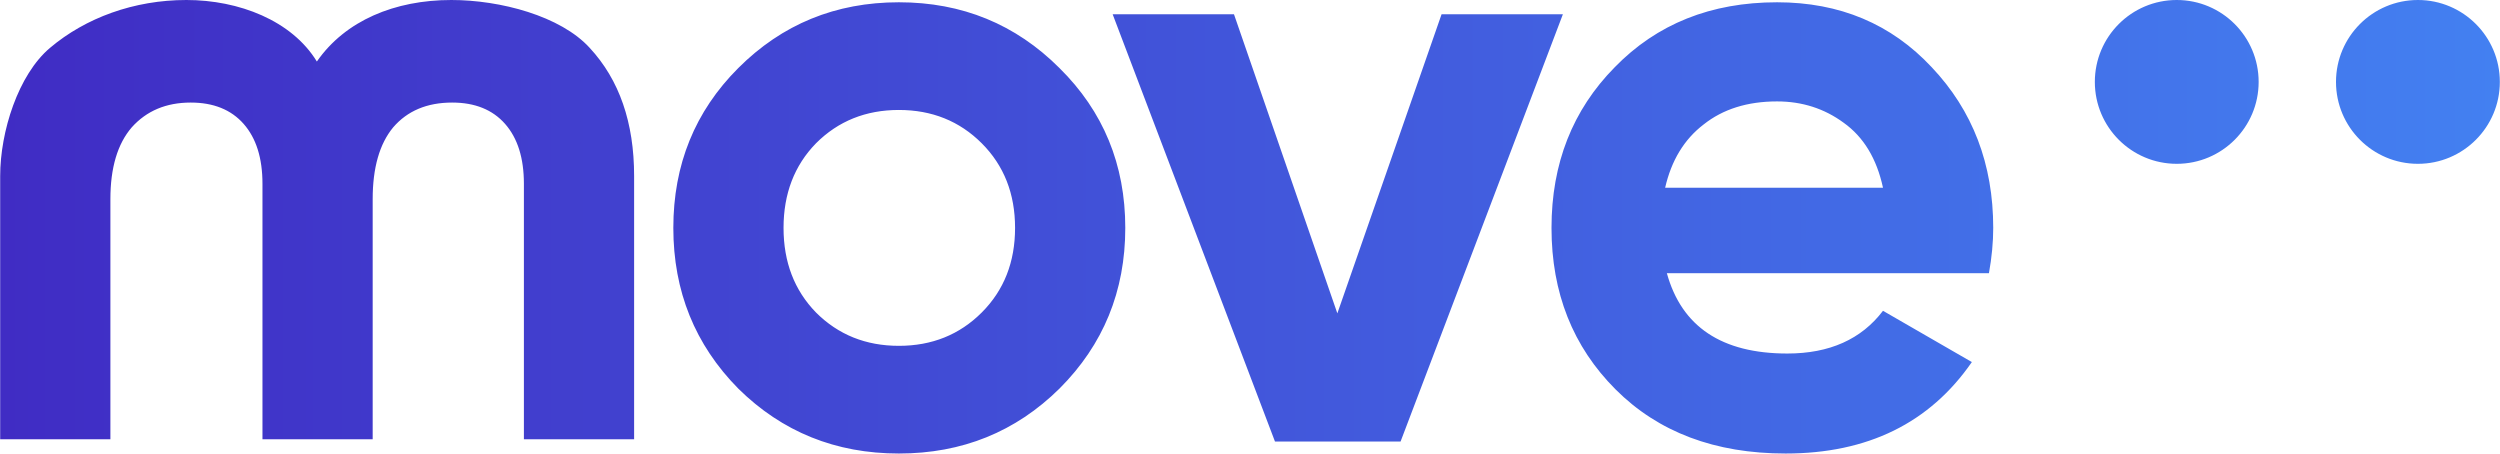
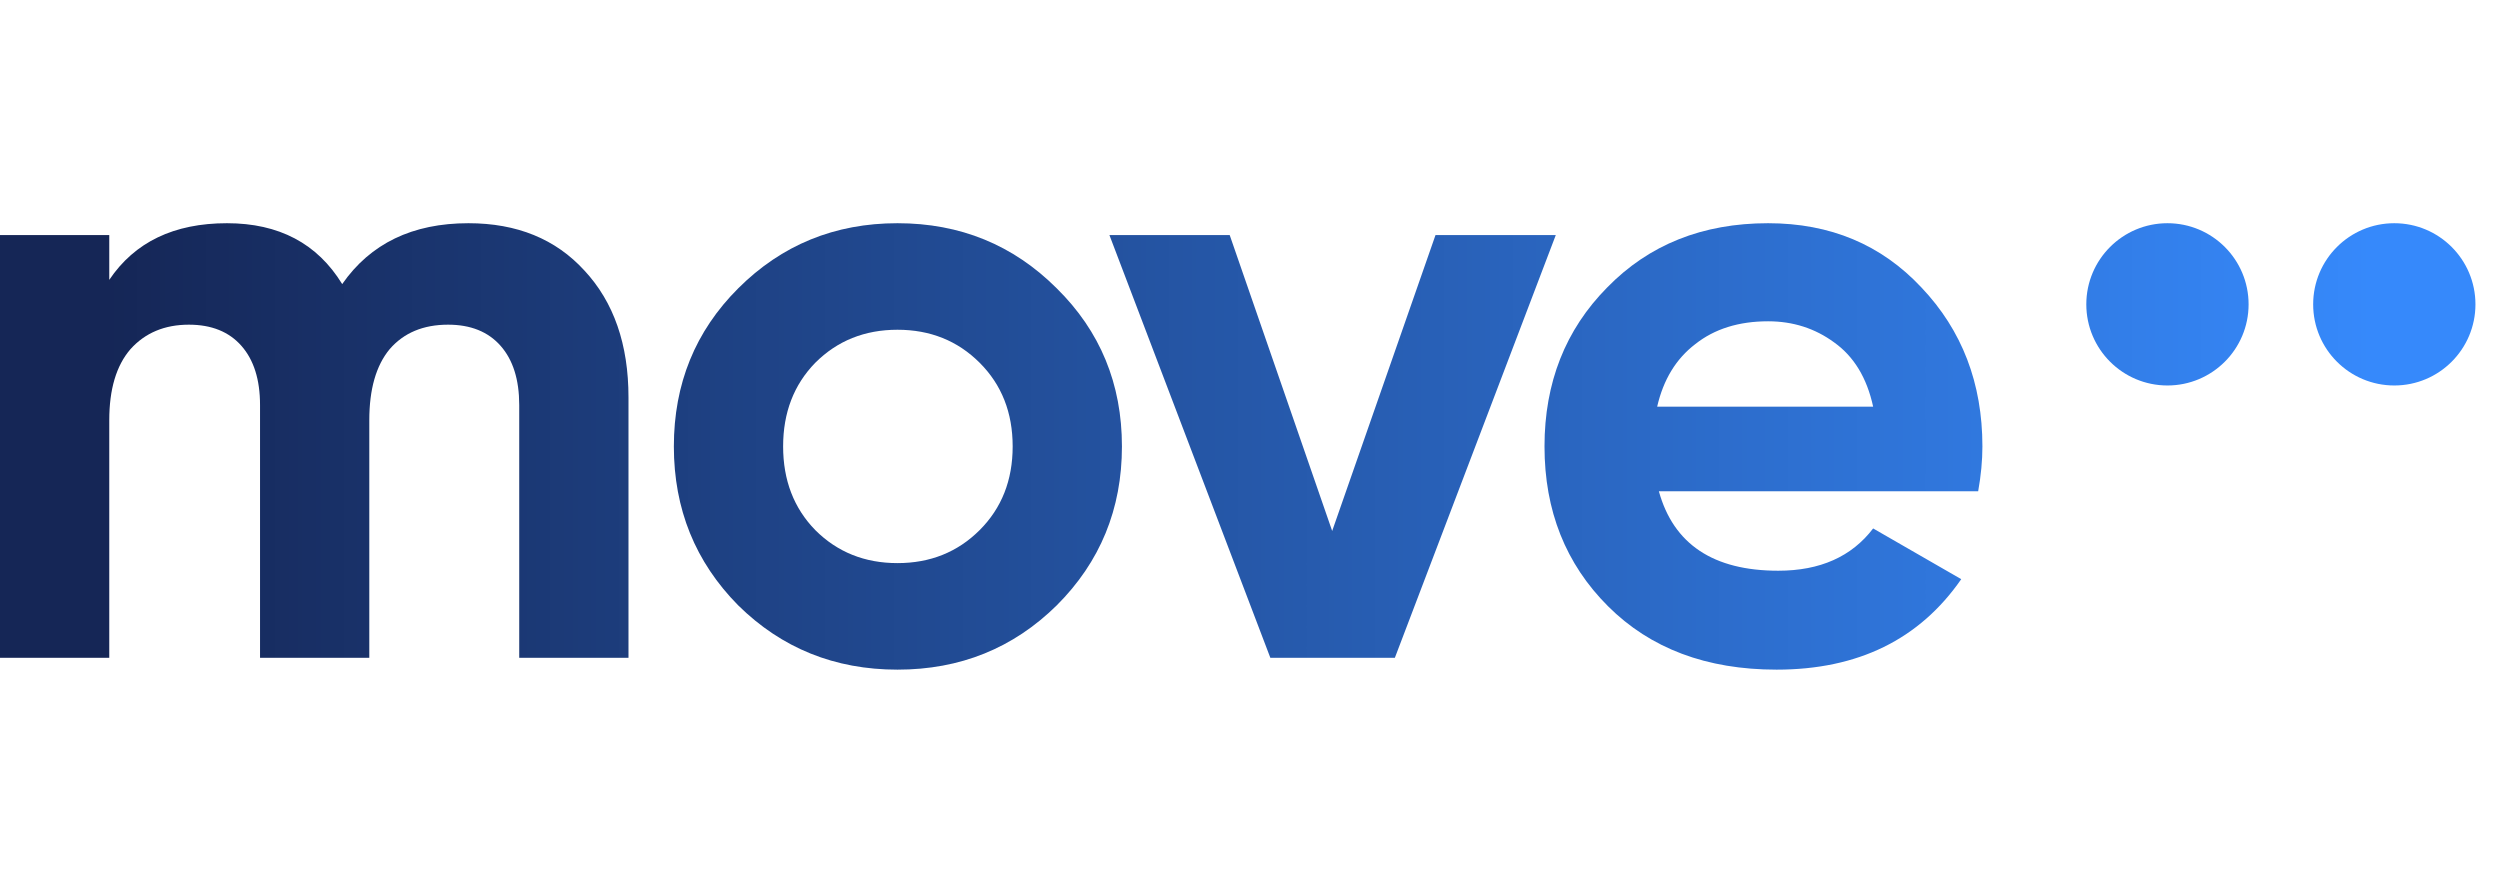
- <svg xmlns="http://www.w3.org/2000/svg" width="882" height="160" viewBox="519 460 882 160" fill="none">
-   <path d="M836.124 460.805C858.429 460.805 877.316 468.544 892.789 484.021C908.262 499.298 915.999 518.09 915.999 540.401C915.999 562.713 908.262 581.608 892.789 597.085C877.317 612.361 858.428 620 836.124 620C813.819 620 794.929 612.361 779.456 597.085C764.184 581.608 756.55 562.713 756.55 540.401C756.55 518.091 764.185 499.297 779.456 484.021C794.929 468.544 813.819 460.805 836.124 460.805ZM1145.95 460.805C1168.05 460.805 1186.24 468.444 1200.51 483.72C1214.97 498.996 1222.21 517.89 1222.21 540.401C1222.21 545.426 1221.71 550.754 1220.7 556.382H1107.07C1112.29 575.276 1126.46 584.724 1149.57 584.724C1164.43 584.724 1175.69 579.698 1183.32 569.648L1214.67 587.737C1199.8 609.245 1177.9 620 1148.96 620C1124.05 620 1104.05 612.462 1088.98 597.387C1073.91 582.312 1066.37 563.315 1066.37 540.401C1066.37 517.689 1073.81 498.795 1088.68 483.72C1103.55 468.444 1122.64 460.805 1145.95 460.805ZM990.816 570.552L1027.59 465.025H1070.39L1013.12 615.777H968.813L911.544 465.025H954.346L990.816 570.552ZM678.213 460C695.494 460 716.793 465.628 727.041 476.884C737.49 488.14 742.716 503.215 742.716 522.109V614.973H703.831V524.823C703.831 515.779 701.622 508.744 697.201 503.719C692.781 498.694 686.552 496.182 678.515 496.182C669.673 496.182 662.739 499.095 657.716 504.924C652.893 510.753 650.482 519.195 650.482 530.25V614.973H611.599V524.823C611.599 515.779 609.388 508.744 604.968 503.719C600.547 498.694 594.317 496.182 586.279 496.182C577.639 496.182 570.708 499.096 565.483 504.924C560.46 510.753 557.947 519.195 557.947 530.25V614.973H519.063V522.109C519.064 506.482 525.397 486.381 536.646 476.884C549.205 466.281 566.286 460 584.772 460C603.259 460 621.948 467.235 630.79 481.707C640.837 467.236 658.32 460 678.213 460ZM836.124 498.795C824.469 498.795 814.722 502.714 806.885 510.553C799.249 518.392 795.432 528.342 795.432 540.401C795.432 552.461 799.25 562.411 806.885 570.25C814.722 578.089 824.469 582.01 836.124 582.01C847.778 582.01 857.524 578.089 865.36 570.25C873.197 562.411 877.117 552.461 877.117 540.401C877.117 528.342 873.197 518.392 865.36 510.553C857.524 502.714 847.778 498.795 836.124 498.795ZM1145.95 495.779C1135.5 495.779 1126.86 498.493 1120.03 503.92C1113.2 509.146 1108.67 516.583 1106.46 526.231H1183.32C1181.11 515.98 1176.49 508.341 1169.46 503.316C1162.63 498.291 1154.79 495.779 1145.95 495.779ZM1286.96 460C1302.92 460 1315.85 472.938 1315.85 488.896C1315.85 504.855 1302.92 517.793 1286.96 517.793C1271 517.793 1258.06 504.855 1258.06 488.896C1258.06 472.937 1271 460 1286.96 460ZM1372.04 460C1388 460 1400.94 472.937 1400.94 488.896C1400.94 504.855 1388 517.793 1372.04 517.793C1356.08 517.793 1343.14 504.855 1343.14 488.896C1343.14 472.937 1356.08 460 1372.04 460Z" fill="url(#paint0_linear_420_30)" />
+ <svg xmlns="http://www.w3.org/2000/svg" width="1120" height="400" viewBox="0 0 1120 400" fill="none">
+   <path fill-rule="evenodd" clip-rule="evenodd" d="M402.067 100C430.148 100 453.927 109.723 473.407 129.167C492.886 148.359 502.626 171.969 502.626 199.999C502.626 228.03 492.886 251.768 473.407 271.212C453.927 290.404 430.148 300 402.067 300C373.987 300 350.207 290.404 330.728 271.212C311.502 251.768 301.889 228.03 301.889 199.999C301.889 171.969 311.502 148.359 330.728 129.167C350.207 109.723 373.987 100 402.067 100ZM402.067 147.728C387.395 147.728 375.125 152.652 365.259 162.501C355.647 172.349 350.84 184.848 350.84 199.999C350.84 215.151 355.647 227.651 365.259 237.499C375.125 247.348 387.395 252.272 402.067 252.272C416.74 252.272 429.009 247.348 438.875 237.499C448.741 227.651 453.675 215.151 453.675 199.999C453.675 184.848 448.741 172.349 438.875 162.501C429.009 152.652 416.74 147.728 402.067 147.728Z" fill="url(#paint0_linear_448_273)" />
+   <path fill-rule="evenodd" clip-rule="evenodd" d="M792.115 100C819.943 100 842.837 109.596 860.799 128.788C879.013 147.98 888.119 171.717 888.12 199.999C888.12 206.312 887.487 213.004 886.222 220.075H743.165C749.742 243.812 767.577 255.682 796.669 255.682C815.389 255.682 829.556 249.368 839.169 236.742L878.634 259.469C859.914 286.49 832.339 300 795.91 300C764.541 300 739.37 290.53 720.397 271.591C701.424 252.652 691.937 228.787 691.937 199.999C691.937 171.464 701.298 147.727 720.018 128.788C738.738 109.596 762.77 100 792.115 100ZM792.115 143.939C778.961 143.939 768.083 147.348 759.482 154.166C750.88 160.732 745.189 170.076 742.406 182.197H839.169C836.386 169.319 830.568 159.722 821.714 153.409C813.113 147.096 803.246 143.939 792.115 143.939Z" fill="url(#paint1_linear_448_273)" />
+   <path d="M209.844 100C231.599 100 248.929 107.07 261.831 121.212C274.986 135.353 281.563 154.293 281.563 178.031V294.696H232.613V181.439C232.612 170.076 229.83 161.237 224.264 154.924C218.699 148.611 210.856 145.454 200.737 145.454C189.606 145.454 180.878 149.116 174.554 156.44C168.483 163.763 165.447 174.369 165.447 188.258V294.696H116.495V181.439C116.495 170.075 113.713 161.238 108.147 154.924C102.582 148.611 94.74 145.454 84.621 145.454C73.743 145.454 65.015 149.116 58.438 156.44C52.114 163.763 48.951 174.369 48.951 188.258V294.696H0V105.303H48.951V125.378C60.335 108.459 77.917 100 101.696 100C124.97 100 142.174 109.091 153.305 127.273C165.953 109.091 184.799 100 209.844 100Z" fill="url(#paint2_linear_448_273)" />
+   <path d="M596.815 237.877L643.11 105.303H696.995L624.896 294.696H569.115L497.016 105.303H550.901L596.815 237.877Z" fill="url(#paint3_linear_448_273)" />
+   <path d="M971.017 100C991.093 100 1007.37 116.274 1007.37 136.348C1007.37 156.422 991.092 172.695 971.017 172.695C950.942 172.695 934.666 156.422 934.666 136.348C934.666 116.274 950.941 100 971.017 100Z" fill="url(#paint4_linear_448_273)" />
+   <path d="M1072.65 100C1092.73 100 1109 116.274 1109 136.348C1109 156.422 1092.73 172.695 1072.65 172.695C1052.57 172.695 1036.3 156.422 1036.3 136.348C1036.3 116.274 1052.57 100 1072.65 100Z" fill="url(#paint5_linear_448_273)" />
  <defs>
-     <linearGradient id="paint0_linear_420_30" x1="519.063" y1="540" x2="1400.94" y2="540" gradientUnits="userSpaceOnUse">
-       <stop stop-color="#402CC4" />
-       <stop offset="1" stop-color="#4380F1" />
+     <linearGradient id="paint0_linear_448_273" x1="46.118" y1="200" x2="1062.88" y2="200" gradientUnits="userSpaceOnUse">
+       <stop stop-color="#152656" />
+       <stop offset="1" stop-color="#3689FB" />
+     </linearGradient>
+     <linearGradient id="paint1_linear_448_273" x1="46.118" y1="200" x2="1062.88" y2="200" gradientUnits="userSpaceOnUse">
+       <stop stop-color="#152656" />
+       <stop offset="1" stop-color="#3689FB" />
+     </linearGradient>
+     <linearGradient id="paint2_linear_448_273" x1="46.118" y1="200" x2="1062.88" y2="200" gradientUnits="userSpaceOnUse">
+       <stop stop-color="#152656" />
+       <stop offset="1" stop-color="#3689FB" />
+     </linearGradient>
+     <linearGradient id="paint3_linear_448_273" x1="46.118" y1="200" x2="1062.88" y2="200" gradientUnits="userSpaceOnUse">
+       <stop stop-color="#152656" />
+       <stop offset="1" stop-color="#3689FB" />
+     </linearGradient>
+     <linearGradient id="paint4_linear_448_273" x1="46.118" y1="200" x2="1062.88" y2="200" gradientUnits="userSpaceOnUse">
+       <stop stop-color="#152656" />
+       <stop offset="1" stop-color="#3689FB" />
+     </linearGradient>
+     <linearGradient id="paint5_linear_448_273" x1="46.118" y1="200" x2="1062.88" y2="200" gradientUnits="userSpaceOnUse">
+       <stop stop-color="#152656" />
+       <stop offset="1" stop-color="#3689FB" />
    </linearGradient>
  </defs>
</svg>
